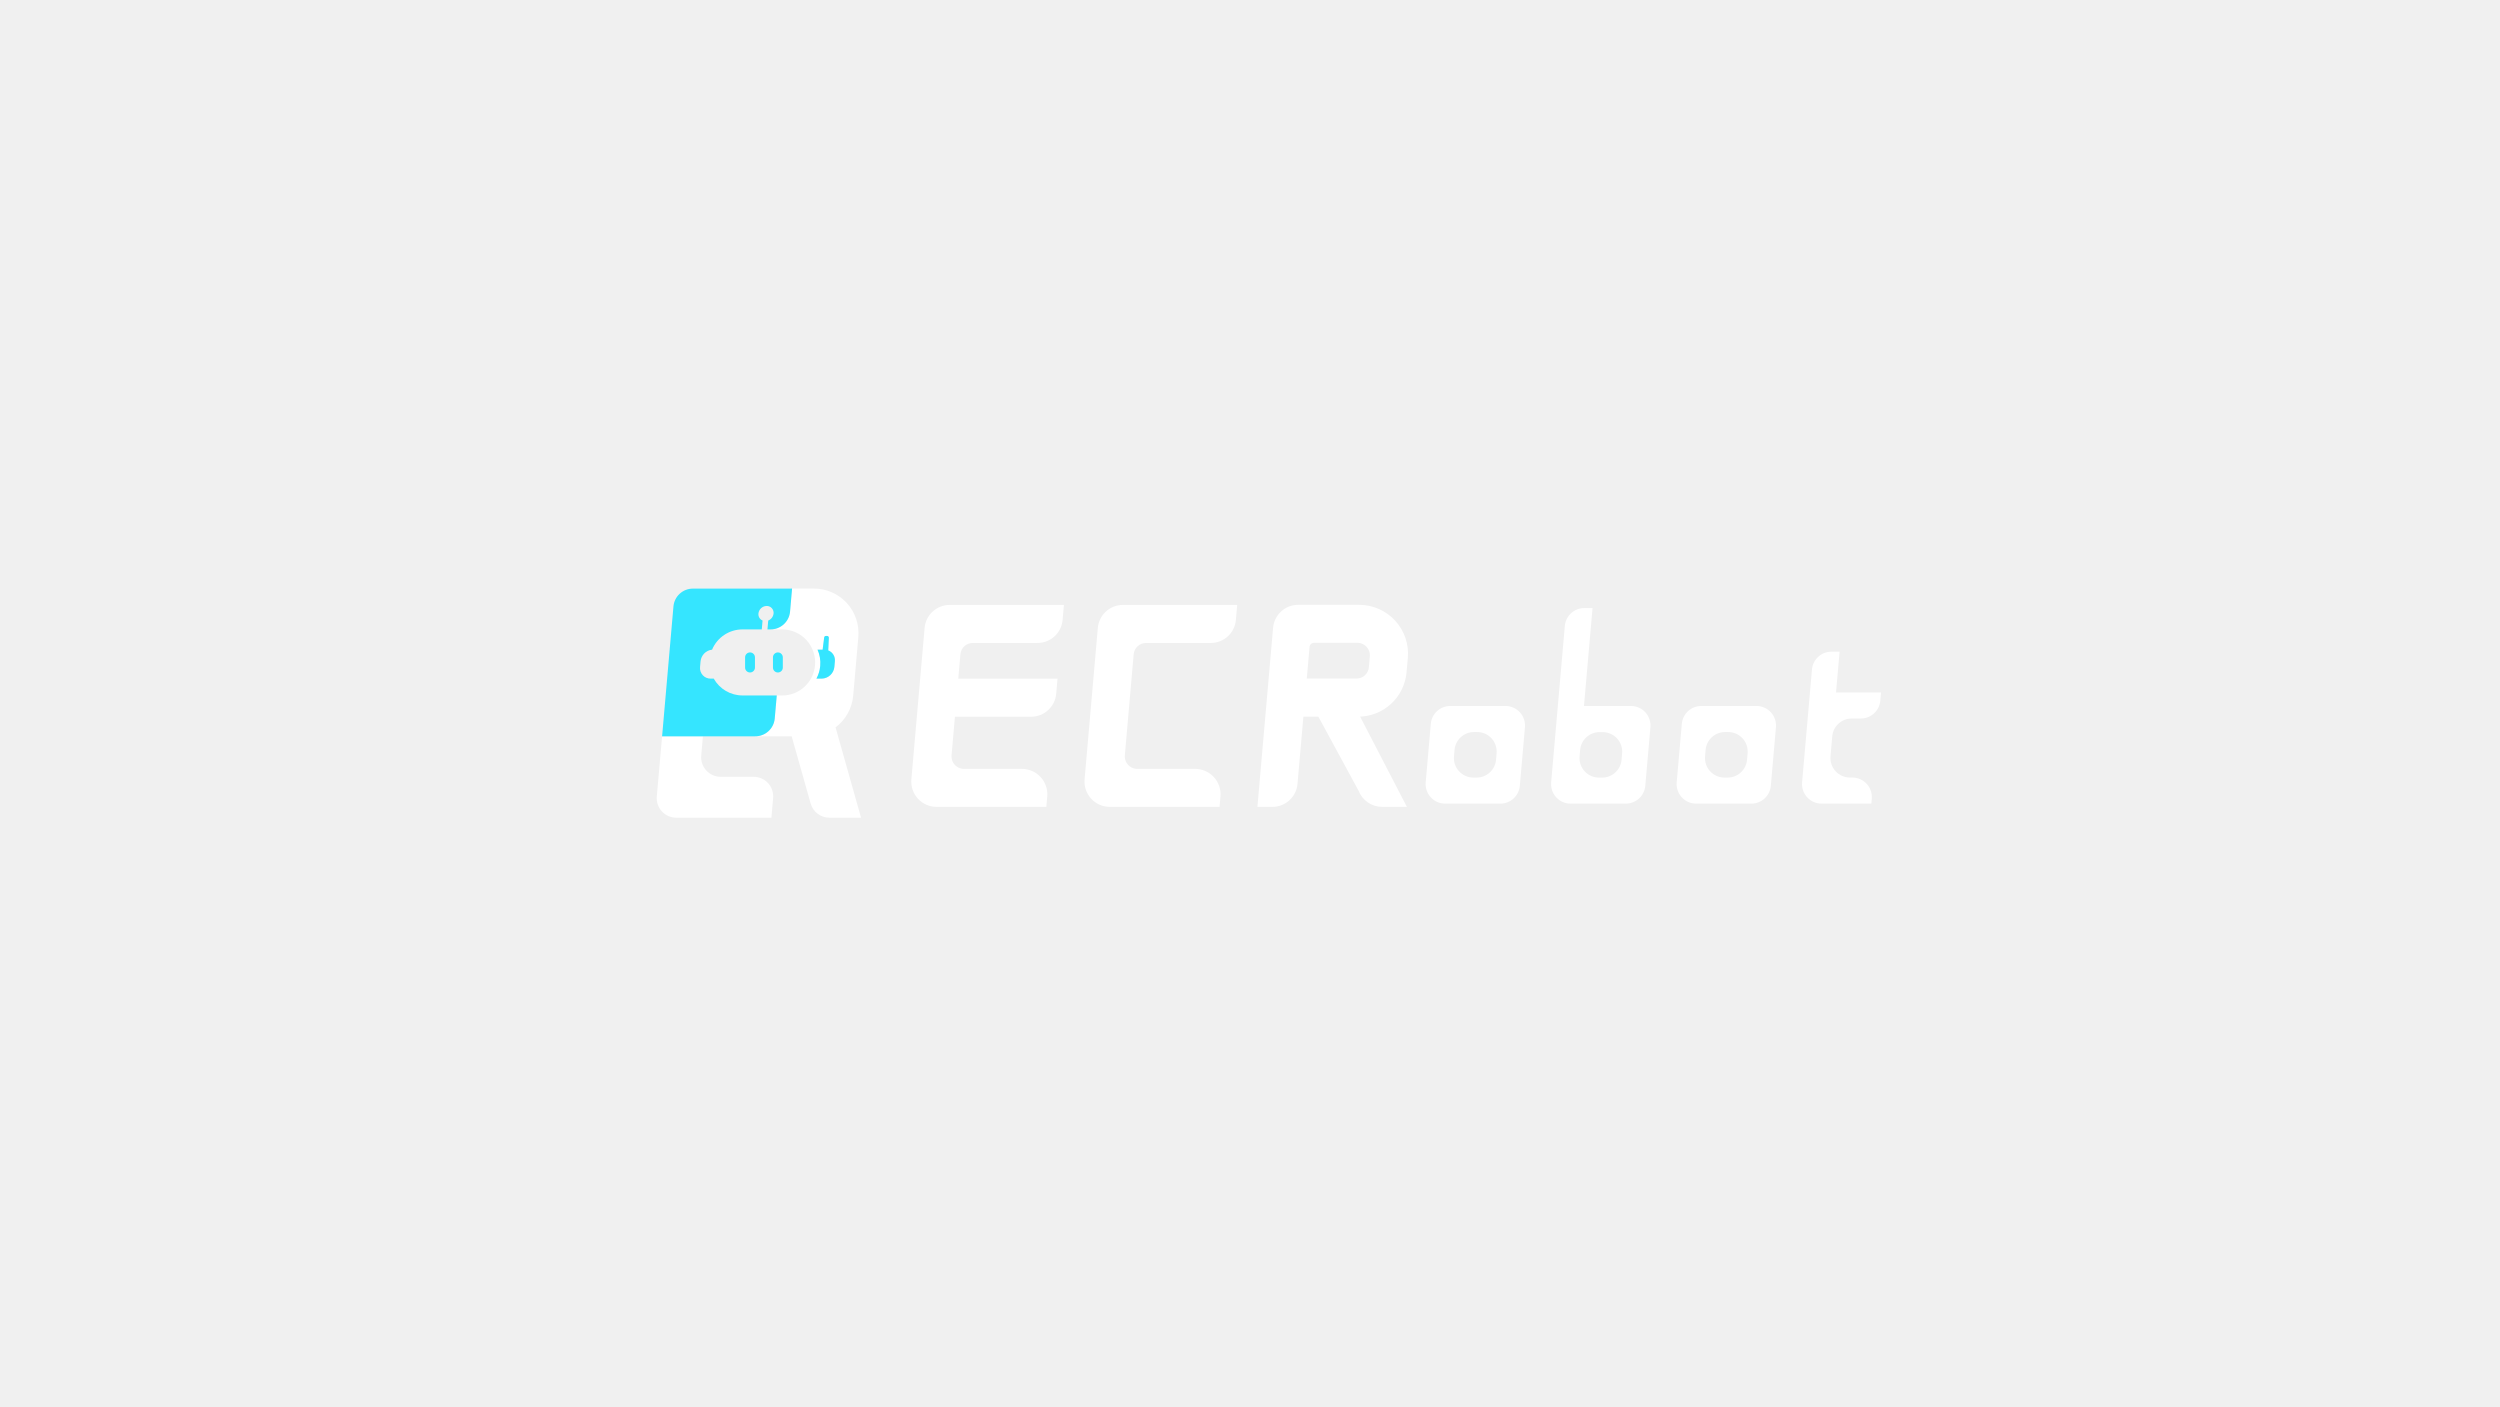
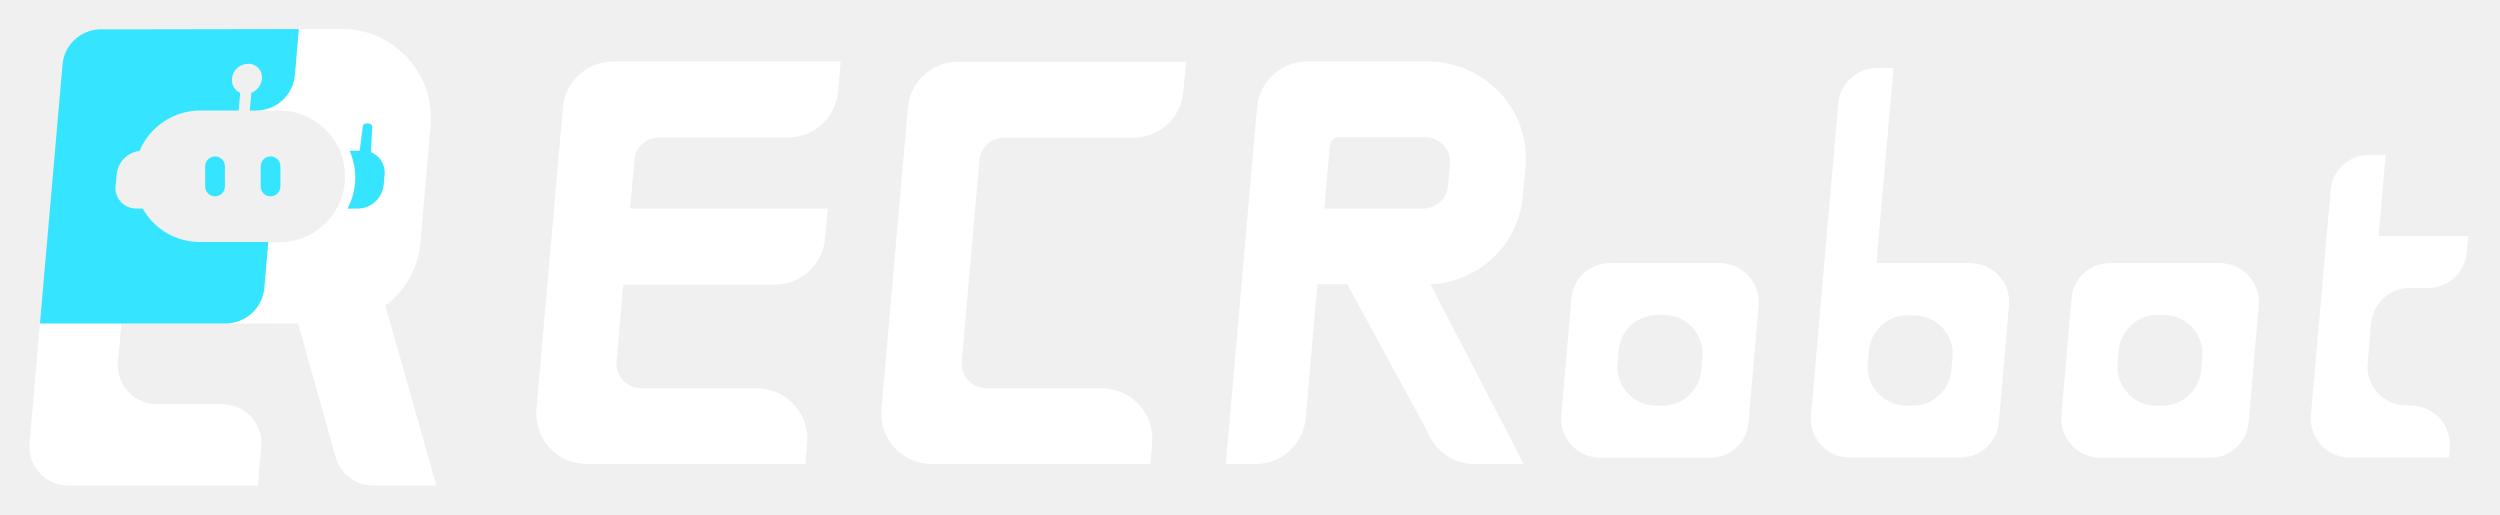
- <svg xmlns="http://www.w3.org/2000/svg" viewBox="0 0 1920 1080">
-   <defs>
-     <style>.cls-1,.cls-2{fill:#fff;}.cls-1{stroke:#fff;stroke-miterlimit:10;stroke-width:5px;}.cls-3{fill:#35e5ff;}</style>
-   </defs>
-   <g id="圖層_1" data-name="圖層 1">
-     <path class="cls-1" d="M712.59,482.46,702.42,598.77a16.92,16.92,0,0,0,16.87,18.41h82l.51-5.8A17,17,0,0,0,784.91,593H740.36a12.1,12.1,0,0,1-12.05-13.15l2.79-31.9h60.71a16.84,16.84,0,0,0,16.87-15.46l.77-8.76H733.22l1.88-21.43a12,12,0,0,1,12-11h49.62a16.83,16.83,0,0,0,16.87-15.46l.77-8.76H729.46A16.85,16.85,0,0,0,712.59,482.46Z" />
-     <path class="cls-1" d="M845.62,482.46,835.45,598.77a16.94,16.94,0,0,0,16.87,18.41h82l.51-5.81A17,17,0,0,0,917.94,593H873.39a12.09,12.09,0,0,1-12-13.15l6.78-77.55a12,12,0,0,1,12.06-11H929.8a16.83,16.83,0,0,0,16.87-15.46l.77-8.76h-85A16.85,16.85,0,0,0,845.62,482.46Z" />
-     <path class="cls-2" d="M1444.07,538.13l.55-6.33h-34.55l2.74-31.31h-6.28a15,15,0,0,0-14.94,13.69l-7.59,86.7a15,15,0,0,0,15,16.3h38.2l.33-3.71a15,15,0,0,0-14.94-16.31h-1.82a15,15,0,0,1-14.94-16.31l1.34-15.34a15,15,0,0,1,14.94-13.69h7.07A15,15,0,0,0,1444.07,538.13Z" />
-     <path class="cls-1" d="M1069.64,478.35A35.08,35.08,0,0,0,1043.85,467H997.08a16.84,16.84,0,0,0-16.87,15.46L968.42,617.18h8.72A16.84,16.84,0,0,0,994,601.72l4.71-53.81H1014l31.66,58.32a17,17,0,0,0,15.84,10.95h14.89l-35.91-69.27h2.44A34.79,34.79,0,0,0,1077.74,516l1-11A35,35,0,0,0,1069.64,478.35Zm-15.13,26-.72,8.28a12,12,0,0,1-12,11h-40.91l2.37-27a5.94,5.94,0,0,1,5.95-5.45h33.31a12.1,12.1,0,0,1,12,13.15Z" />
-     <path class="cls-2" d="M1156.22,542.19H1113.8a15,15,0,0,0-14.94,13.69l-3.93,45a15,15,0,0,0,14.94,16.31h42.42a15,15,0,0,0,14.94-13.69l3.93-45A15,15,0,0,0,1156.22,542.19Zm-24.14,20h2.37a15,15,0,0,1,14.94,16.31l-.43,5a15,15,0,0,1-15,13.69h-2.37a15,15,0,0,1-14.94-16.31l.43-4.94A15,15,0,0,1,1132.08,562.21Z" />
-     <path class="cls-2" d="M1349,542.19h-42.42a15,15,0,0,0-14.94,13.69l-3.94,45a15,15,0,0,0,14.95,16.31H1345a15,15,0,0,0,15-13.69l3.93-45A15,15,0,0,0,1349,542.19Zm-24.14,20h2.36a15,15,0,0,1,14.95,16.31l-.44,5a15,15,0,0,1-14.94,13.69h-2.37a15,15,0,0,1-14.94-16.31l.43-4.94A15,15,0,0,1,1324.81,562.21Z" />
-     <path class="cls-2" d="M1252.62,542.19h-36.13l6.58-75.19h-6.28a15,15,0,0,0-15,13.7l-6.57,75.18h0l-3.94,45V601a15,15,0,0,0,7.42,14.19l.15.07a14.79,14.79,0,0,0,5.75,1.85c.15,0,.3,0,.46,0,.38,0,.77.06,1.16.06h42.42a15,15,0,0,0,14.94-13.69l3.94-45A15,15,0,0,0,1252.62,542.19Zm-6.83,36.33-.43,5a15,15,0,0,1-14.94,13.69h-2.37a15,15,0,0,1-14.94-16.31l.43-4.94a15,15,0,0,1,14.94-13.7h2.37A15,15,0,0,1,1245.79,578.52Z" />
-     <path class="cls-2" d="M578.82,596.59H553.48a15,15,0,0,1-14.94-16.31l1.3-14.8H508.49l-2.74,31.11h0l-1.32,15A15,15,0,0,0,519.38,628h73.06l1.32-15.05A15,15,0,0,0,578.82,596.59Z" />
-     <rect class="cls-3" x="572.23" y="501.06" width="7.57" height="15.41" rx="3.78" />
-     <rect class="cls-3" x="593.63" y="501.06" width="7.57" height="15.41" rx="3.78" />
-     <path class="cls-2" d="M641.71,558.62a34.15,34.15,0,0,0,13.55-24.39l3.94-45a34.23,34.23,0,0,0-34.1-37.21H608.26l-1.54,17.67a15,15,0,0,1-14.94,13.69h8.9A25.36,25.36,0,0,1,625.94,511h0a25.35,25.35,0,0,1-25.26,23.14h-4.16L595,551.78A15,15,0,0,1,580,565.48H608L622.55,617A15,15,0,0,0,637,628h24.29Zm-.52-50.73-.38,4.33a10,10,0,0,1-9.75,9H627a25.31,25.31,0,0,0,.85-22.27h3.92l1.2-9.37a1.29,1.29,0,0,1,1.29-1.13h1a1.31,1.31,0,0,1,1.3,1.36l-.46,9.72A8.07,8.07,0,0,1,641.19,507.89Z" />
-     <path class="cls-3" d="M549.77,452.05H532.15a15,15,0,0,0-14.94,13.69l-8.72,99.74H580A15,15,0,0,0,595,551.78l1.55-17.67H570.26a25.33,25.33,0,0,1-22.1-12.92h-2.32a8.09,8.09,0,0,1-8.19-9l.38-4.33a10,10,0,0,1,8.85-8.92,25.34,25.34,0,0,1,23.38-15.56h14.79l.6-6.81a5.24,5.24,0,0,1-3.17-5.38,6.47,6.47,0,0,1,6.32-5.81,5.24,5.24,0,0,1,5.3,5.81,6.49,6.49,0,0,1-4.1,5.38l-.6,6.81h2.37a15,15,0,0,0,15-13.69l1.54-17.67Z" />
-     <path class="cls-3" d="M636.1,499.5l.46-9.72a1.31,1.31,0,0,0-1.3-1.36h-1a1.29,1.29,0,0,0-1.29,1.13l-1.2,9.37h-3.92a25.21,25.21,0,0,1,2.08,12.48h0a25.3,25.3,0,0,1-2.93,9.79h4.06a10,10,0,0,0,9.75-9l.38-4.33A8.07,8.07,0,0,0,636.1,499.5Z" />
+ <svg xmlns="http://www.w3.org/2000/svg" version="1.1" id="图层_1" x="0px" y="0px" viewBox="0 0 963.8 198.4" style="enable-background:new 0 0 963.8 198.4;" xml:space="preserve">
+   <style type="text/css">
+ 	.st0{fill:#FFFFFF;stroke:#FFFFFF;stroke-width:5;stroke-miterlimit:10;}
+ 	.st1{fill:#FFFFFF;}
+ 	.st2{fill:#35E5FF;}
+ </style>
+   <g id="圖層_1">
+     <path class="st0" d="M219.5,41.7L209.3,158c-0.8,9.3,6.1,17.5,15.4,18.3c0.5,0,1,0.1,1.5,0.1h82l0.5-5.8   c0.8-9.4-6.2-17.6-15.6-18.3c-0.4,0-0.9-0.1-1.3-0.1h-44.5c-6.7,0-12.1-5.4-12.1-12.1c0-0.3,0-0.7,0-1l2.8-31.9h60.7   c8.8,0,16.1-6.7,16.9-15.5l0.8-8.8h-76.2l1.9-21.4c0.5-6.2,5.7-11,12-11h49.6c8.8,0.1,16.2-6.7,16.9-15.5l0.8-8.8h-84.9   C227.6,26.2,220.2,32.9,219.5,41.7z" />
+     <path class="st0" d="M352.5,41.7L342.3,158c-0.8,9.3,6.1,17.5,15.4,18.3c0.5,0,1,0.1,1.5,0.1h82l0.5-5.8   c0.8-9.4-6.2-17.6-15.6-18.3c-0.4,0-0.9-0.1-1.3-0.1h-44.5c-6.7,0-12.1-5.5-12-12.1c0-0.3,0-0.7,0-1l6.8-77.5   c0.5-6.3,5.8-11.1,12.1-11h49.6c8.8,0.1,16.2-6.7,16.9-15.5l0.8-8.8h-85C360.6,26.3,353.3,33,352.5,41.7z" />
+     <path class="st1" d="M951,97.3l0.6-6.3H917l2.7-31.3h-6.3c-7.8,0-14.3,5.9-14.9,13.7l-7.6,86.7c-0.7,8.3,5.4,15.5,13.6,16.2   c0.5,0,0.9,0.1,1.4,0.1h38.2l0.3-3.7c0.7-8.3-5.4-15.5-13.6-16.3c-0.4,0-0.9-0.1-1.3-0.1h-1.8c-8.3,0-15-6.7-15-15   c0-0.4,0-0.9,0.1-1.3l1.3-15.3c0.7-7.7,7.2-13.7,14.9-13.7h7.1C943.8,111,950.3,105.1,951,97.3z" />
+     <path class="st0" d="M576.5,37.6c-6.6-7.2-16-11.3-25.8-11.4H504c-8.8,0-16.1,6.7-16.9,15.5l-11.8,134.7h8.7   c8.8,0,16.1-6.7,16.9-15.5l4.7-53.8h15.3l31.7,58.3c2.5,6.6,8.8,10.9,15.8,11h14.9l-35.9-69.3h2.4c18.2,0.1,33.3-13.8,34.8-31.9   l1-11C586.5,54.4,583.2,44.8,576.5,37.6z M561.4,63.6l-0.7,8.3c-0.5,6.2-5.7,11-12,11h-40.9l2.4-27c0.3-3.1,2.8-5.5,6-5.5h33.3   c6.7,0,12.1,5.5,12,12.2C561.4,62.9,561.4,63.2,561.4,63.6L561.4,63.6z" />
+     <path class="st1" d="M663.1,101.4h-42.4c-7.8,0-14.3,5.9-14.9,13.7l-3.9,45c-0.7,8.3,5.4,15.5,13.6,16.3c0.4,0,0.9,0.1,1.3,0.1   h42.4c7.8,0,14.3-5.9,14.9-13.7l3.9-45c0.7-8.3-5.4-15.5-13.6-16.3C664,101.4,663.5,101.4,663.1,101.4z M639,121.4h2.4   c8.3,0,15,6.7,15,15c0,0.4,0,0.9-0.1,1.3l-0.4,5c-0.7,7.8-7.2,13.7-15,13.7h-2.4c-8.3,0-15-6.7-15-15c0-0.4,0-0.9,0.1-1.3l0.4-4.9   C624.6,127.4,631.2,121.4,639,121.4L639,121.4z" />
+     <path class="st1" d="M855.9,101.4h-42.4c-7.8,0-14.3,5.9-14.9,13.7l-3.9,45c-0.7,8.3,5.4,15.5,13.6,16.3c0.4,0,0.9,0.1,1.3,0.1   h42.3c7.8,0,14.3-5.9,15-13.7l3.9-45c0.7-8.3-5.4-15.5-13.6-16.3C856.8,101.4,856.3,101.4,855.9,101.4z M831.7,121.4h2.4   c8.3,0,15,6.7,15,15c0,0.4,0,0.9-0.1,1.3l-0.4,5c-0.7,7.7-7.2,13.7-14.9,13.7h-2.4c-8.3,0-15-6.7-15-15c0-0.4,0-0.9,0.1-1.3   l0.4-4.9C817.5,127.4,823.9,121.4,831.7,121.4L831.7,121.4z" />
+     <path class="st1" d="M759.5,101.4h-36.1l6.6-75.2h-6.3c-7.8,0-14.3,5.9-15,13.7l-6.6,75.2l0,0l-3.9,45v0.1   c-0.5,5.8,2.4,11.3,7.4,14.2l0.2,0.1c1.8,1,3.7,1.6,5.8,1.8c0.2,0,0.3,0,0.5,0c0.4,0,0.8,0.1,1.2,0.1h42.4   c7.8,0,14.3-5.9,14.9-13.7l3.9-45c0.7-8.3-5.4-15.5-13.7-16.2C760.3,101.4,759.9,101.4,759.5,101.4z M752.7,137.7l-0.4,5   c-0.7,7.7-7.2,13.7-14.9,13.7h-2.4c-8.3,0-15-6.7-15-15c0-0.4,0-0.9,0.1-1.3l0.4-4.9c0.7-7.7,7.2-13.7,14.9-13.7h2.4   c8.3,0,15,6.7,15,15C752.7,136.9,752.7,137.3,752.7,137.7z" />
+     <path class="st1" d="M85.7,155.8H60.4c-8.3,0-15-6.7-15-15c0-0.4,0-0.9,0.1-1.3l1.3-14.8H15.4l-2.7,31.1l0,0l-1.3,15   c-0.8,8.2,5.3,15.6,13.5,16.3c0.5,0,1,0.1,1.4,0.1h73.1l1.3-15c0.8-8.3-5.3-15.5-13.6-16.3C86.6,155.8,86.2,155.8,85.7,155.8z" />
+     <path class="st2" d="M82.9,60.3L82.9,60.3c2.1,0,3.8,1.7,3.8,3.8v7.8c0,2.1-1.7,3.8-3.8,3.8h0c-2.1,0-3.8-1.7-3.8-3.8v-7.8   C79.1,62,80.8,60.3,82.9,60.3z" />
+     <path class="st2" d="M104.3,60.3L104.3,60.3c2.1,0,3.8,1.7,3.8,3.8v7.8c0,2.1-1.7,3.8-3.8,3.8h0c-2.1,0-3.8-1.7-3.8-3.8v-7.8   C100.5,62,102.2,60.3,104.3,60.3z" />
+     <path class="st1" d="M148.6,117.8c7.8-5.8,12.7-14.7,13.5-24.4l3.9-45c1.6-18.8-12.3-35.4-31.1-37.1c-1-0.1-2-0.1-3-0.1h-16.8   l-1.5,17.7c-0.7,7.7-7.2,13.7-14.9,13.7h8.9c14,0,25.4,11.4,25.4,25.4c0,0.8,0,1.5-0.1,2.3l0,0c-1.1,13.1-12.1,23.1-25.3,23.1h-4.2   l-1.5,17.6c-0.7,7.8-7.2,13.7-15,13.7h28l14.5,51.5c1.8,6.5,7.7,11,14.5,11h24.3L148.6,117.8z M148.1,67.1l-0.4,4.3   c-0.5,5-4.7,8.9-9.8,9h-4.1c3.7-6.9,4-15.1,0.8-22.3h3.9l1.2-9.4c0.1-0.6,0.6-1.1,1.3-1.1h1c0.7,0,1.3,0.6,1.3,1.3c0,0,0,0,0,0   l-0.5,9.7C146.4,60.1,148.5,63.5,148.1,67.1L148.1,67.1z" />
+     <path class="st2" d="M56.7,11.3H39c-7.8,0-14.3,5.9-14.9,13.7l-8.7,99.7h71.5c7.8,0,14.3-5.9,15-13.7l1.5-17.7H77.1   c-9.2,0-17.6-4.9-22.1-12.9h-2.3c-4.5,0.1-8.2-3.5-8.2-7.9c0-0.4,0-0.7,0.1-1.1l0.4-4.3c0.5-4.7,4.2-8.4,8.8-8.9   c3.9-9.4,13.2-15.6,23.4-15.6h14.8l0.6-6.8c-2.1-0.9-3.4-3.1-3.2-5.4c0.3-3.3,3-5.8,6.3-5.8c2.9-0.1,5.3,2.3,5.3,5.1   c0,0.2,0,0.4,0,0.7c-0.3,2.4-1.8,4.5-4.1,5.4l-0.6,6.8h2.4c7.8,0,14.3-5.9,15-13.7l1.5-17.7L56.7,11.3z" />
+     <path class="st2" d="M143,58.7l0.5-9.7c0-0.7-0.5-1.3-1.3-1.4c0,0,0,0,0,0h-1c-0.7,0-1.2,0.5-1.3,1.1l-1.2,9.4h-3.9   c1.7,3.9,2.5,8.2,2.1,12.5l0,0c-0.3,3.4-1.3,6.8-2.9,9.8h4.1c5.1-0.1,9.2-4,9.8-9l0.4-4.3C148.5,63.5,146.4,60,143,58.7z" />
  </g>
</svg>
